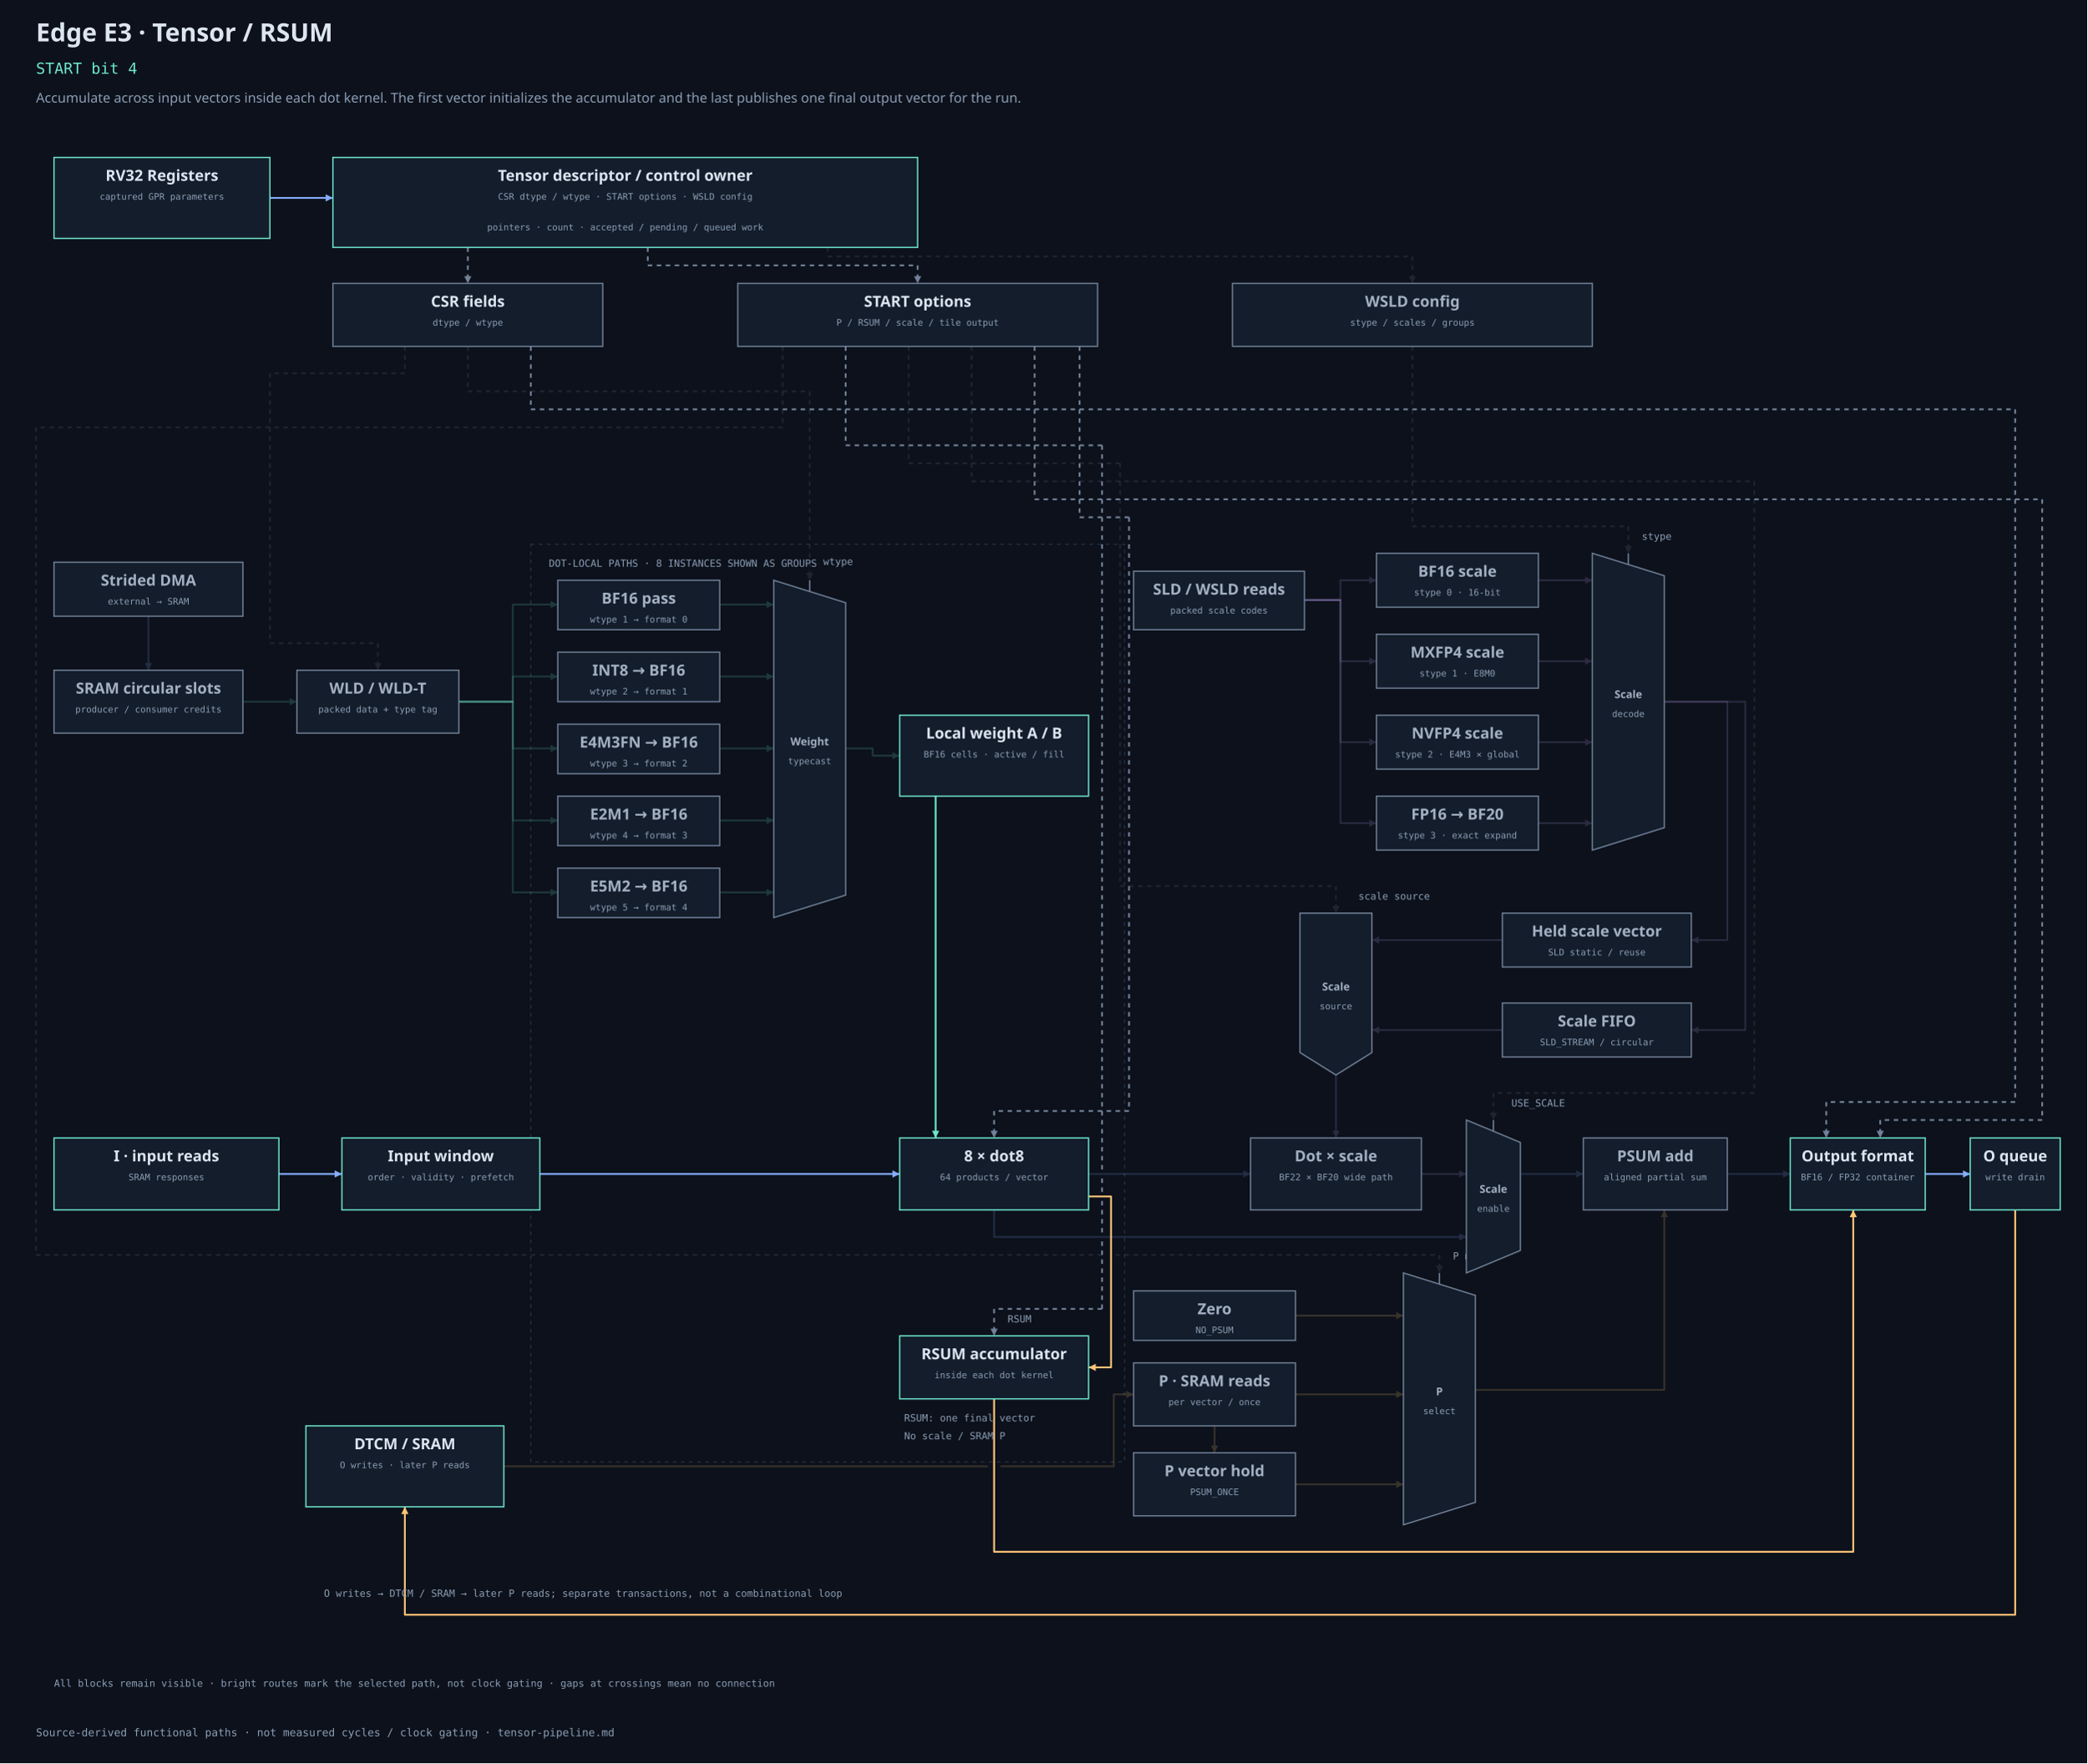
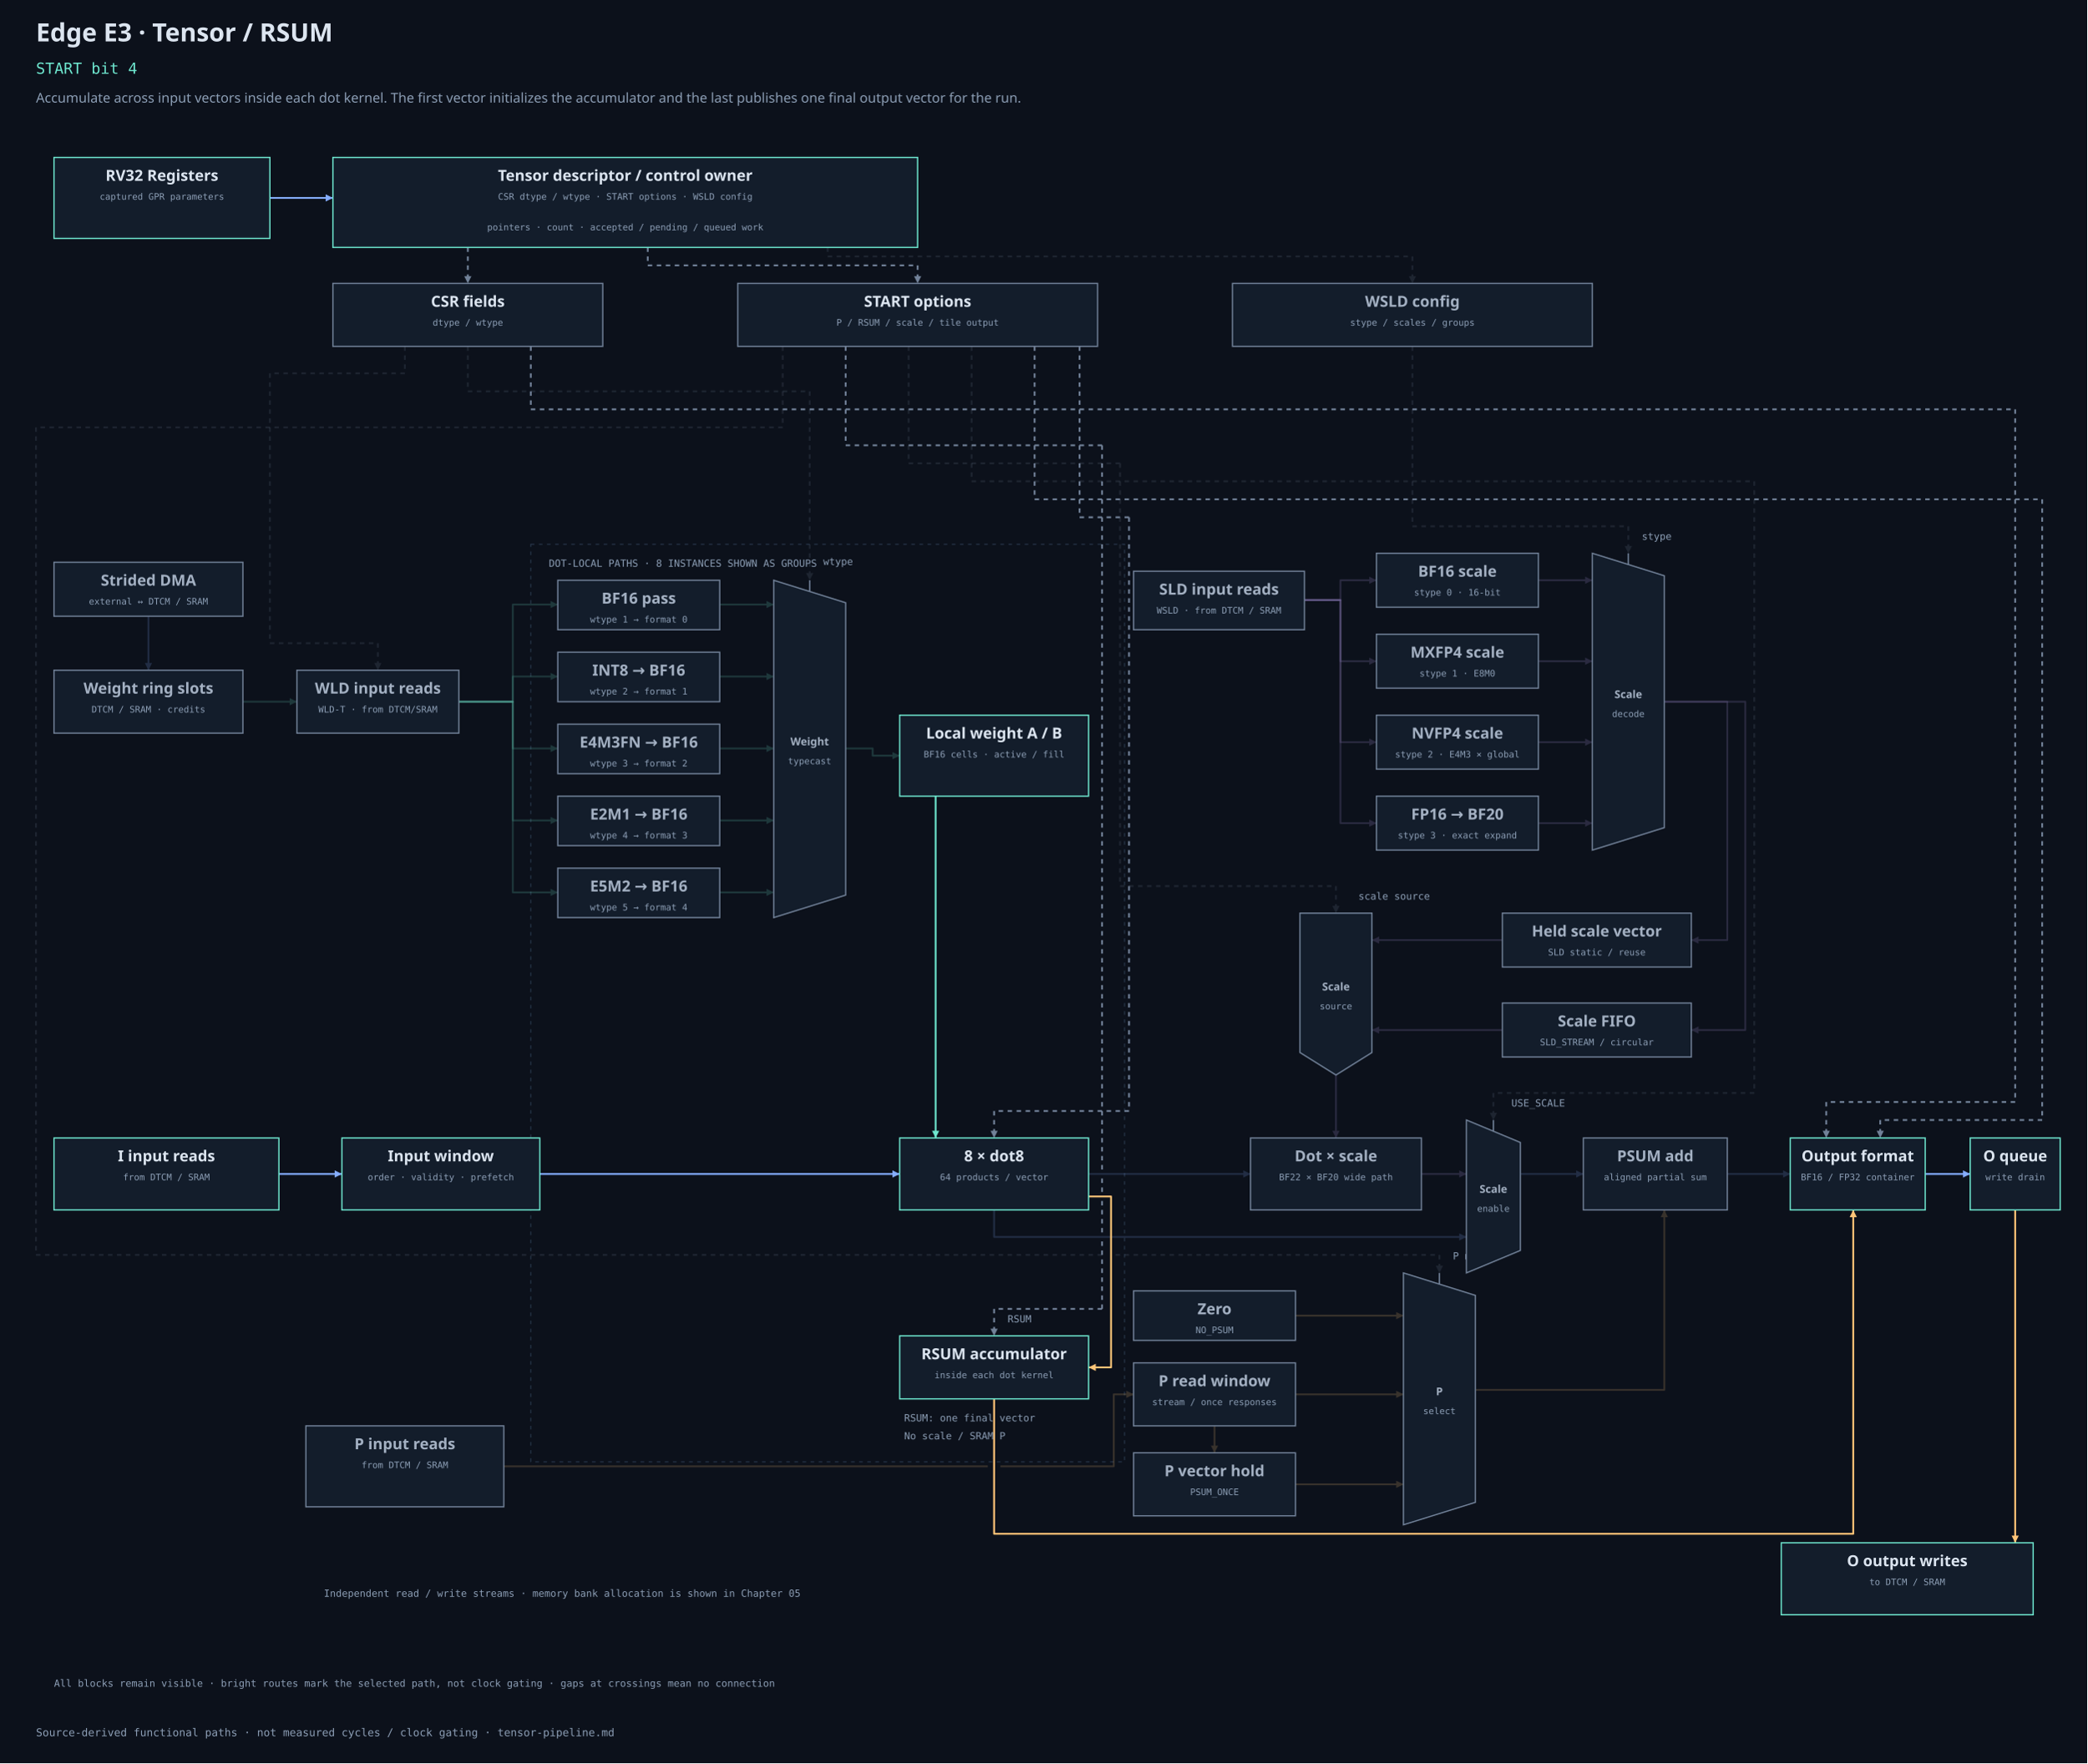
<svg xmlns="http://www.w3.org/2000/svg" width="2320" height="1960" viewBox="0 0 2320 1960">
  <rect width="2320" height="1960" fill="#0c111b" />
  <text x="40" y="46" fill="#dce5f0" font-family="sans-serif" font-size="28" font-weight="700">Edge E3 · Tensor / RSUM</text>
  <text x="40" y="82" fill="#6ee7cf" font-family="monospace" font-size="17">START bit 4</text>
  <text x="40" y="114" fill="#8c9eb5" font-family="sans-serif" font-size="15">Accumulate across input vectors inside each dot kernel. The first vector initializes the accumulator and the last publishes one final output vector for the run.</text>
  <svg x="20" y="135" width="2280" height="1760" viewBox="0 0 2280 1760" role="img" aria-labelledby="tensor-svg-title tensor-svg-desc">
    <style>.tensor-bg{fill:var(--bg,#0c111b)}.tensor-memory{fill:none;stroke:var(--rule,#29394e);stroke-dasharray:4 5}.tensor-title{font:600 17px sans-serif;fill:var(--ink,#dce5f0)}.tensor-sub{font:10px monospace;fill:var(--muted,#8c9eb5)}.tensor-caption{font:11px monospace;fill:var(--muted,#8c9eb5)}.tensor-box{fill:var(--panel,#131d2b);stroke:var(--ink,#dce5f0);stroke-width:1.4}.tensor-wire{fill:none;stroke-width:2;stroke-linejoin:round}.tensor-data{stroke:#85adff}.tensor-weight{stroke:#6ee7cf}.tensor-psum{stroke:#ffc578}.tensor-optional{stroke:#b39be8}.tensor-control{stroke:#718198;stroke-dasharray:5 5}.tensor-arrow-data{fill:#85adff}.tensor-arrow-weight{fill:#6ee7cf}.tensor-arrow-psum{fill:#ffc578}.tensor-arrow-optional{fill:#b39be8}.tensor-arrow-control{fill:#718198}[data-tensor-node]{opacity:1}[data-tensor-path]{opacity:.18}[data-tensor-path].is-active{opacity:1}[data-tensor-node]:not(.is-active) .tensor-box{stroke:var(--muted,#718198)}[data-tensor-node]:not(.is-active) .tensor-title{fill:var(--muted,#a4b1c3)}[data-tensor-node]:not(.is-active) .tensor-sub{fill:var(--muted,#8c9eb5)}.tensor-mux-title{font-size:12px}.tensor-control-source .tensor-box{stroke:#718198!important}.tensor-control-port{stroke:#718198;stroke-width:1.5;fill:none}.is-active .tensor-box{stroke:#6ee7cf}</style>
    <defs>
      <marker id="tensor-arrow-data" viewBox="0 0 8 8" refX="8" refY="4" markerWidth="8" markerHeight="8" markerUnits="userSpaceOnUse" orient="auto">
        <path d="M0 0L8 4L0 8Z" class="tensor-arrow-data" />
      </marker>
      <marker id="tensor-arrow-weight" viewBox="0 0 8 8" refX="8" refY="4" markerWidth="8" markerHeight="8" markerUnits="userSpaceOnUse" orient="auto">
        <path d="M0 0L8 4L0 8Z" class="tensor-arrow-weight" />
      </marker>
      <marker id="tensor-arrow-psum" viewBox="0 0 8 8" refX="8" refY="4" markerWidth="8" markerHeight="8" markerUnits="userSpaceOnUse" orient="auto">
        <path d="M0 0L8 4L0 8Z" class="tensor-arrow-psum" />
      </marker>
      <marker id="tensor-arrow-optional" viewBox="0 0 8 8" refX="8" refY="4" markerWidth="8" markerHeight="8" markerUnits="userSpaceOnUse" orient="auto">
        <path d="M0 0L8 4L0 8Z" class="tensor-arrow-optional" />
      </marker>
      <marker id="tensor-arrow-control" viewBox="0 0 8 8" refX="8" refY="4" markerWidth="8" markerHeight="8" markerUnits="userSpaceOnUse" orient="auto">
        <path d="M0 0L8 4L0 8Z" class="tensor-arrow-control" />
      </marker>
    </defs>
    <rect class="tensor-bg" width="2280" height="1760" />
    <rect class="tensor-memory" x="570" y="470" width="660" height="1020" />
    <text class="tensor-caption" x="590" y="495">DOT-LOCAL PATHS · 8 INSTANCES SHOWN AS GROUPS</text>
    <text class="tensor-caption" x="895" y="493">wtype</text>
    <text class="tensor-caption" x="1805" y="465">stype</text>
    <text class="tensor-caption" x="1660" y="1095">USE_SCALE</text>
    <text class="tensor-caption" x="1490" y="865">scale source</text>
    <text class="tensor-caption" x="1595" y="1265">P mode</text>
    <text class="tensor-caption" x="1100" y="1335">RSUM</text>
    <path data-tensor-path="gpr-owner" class="tensor-wire tensor-data is-active" d="M280 85H350" marker-end="url(#tensor-arrow-data)" />
    <g data-tensor-path="ctrl-wld" class="tensor-wire tensor-control ">
      <path d="M430 250L430 280M430 280L280 280M280 280L280 580M280 580L400 580M400 580L400 610" />
      <path d="M400 602L400 610" marker-end="url(#tensor-arrow-control)" />
    </g>
    <g data-tensor-path="ctrl-weight" class="tensor-wire tensor-control ">
      <path d="M500 250L500 300M500 300L880 300M880 300L880 510" />
      <path d="M880 502L880 510" marker-end="url(#tensor-arrow-control)" />
    </g>
    <g data-tensor-path="ctrl-psum" class="tensor-wire tensor-control ">
      <path d="M850 250L850 340M850 340L20 340M20 340L20 1260M20 1260L1210 1260M1220 1260L1580 1260M1580 1260L1580 1280" />
      <path d="M1580 1272L1580 1280" marker-end="url(#tensor-arrow-control)" />
    </g>
    <g data-tensor-path="ctrl-rsum" class="tensor-wire tensor-control is-active">
      <path d="M920 250L920 360M920 360L1205 360M1205 360L1205 1165M1205 1175L1205 1190M1205 1200L1205 1235M1205 1245L1205 1320M1205 1320L1085 1320M1085 1320L1085 1350" />
      <path d="M1085 1342L1085 1350" marker-end="url(#tensor-arrow-control)" />
    </g>
    <g data-tensor-path="ctrl-scale" class="tensor-wire tensor-control ">
      <path d="M990 250L990 380M990 380L1225 380M1225 380L1225 850M1225 850L1465 850M1465 850L1465 880" />
      <path d="M1465 872L1465 880" marker-end="url(#tensor-arrow-control)" />
    </g>
    <g data-tensor-path="ctrl-enable" class="tensor-wire tensor-control ">
      <path d="M1060 250L1060 400M1060 400L1930 400M1930 400L1930 1080M1930 1080L1640 1080M1640 1080L1640 1110" />
      <path d="M1640 1102L1640 1110" marker-end="url(#tensor-arrow-control)" />
    </g>
    <g data-tensor-path="ctrl-stype" class="tensor-wire tensor-control ">
      <path d="M1550 250L1550 450M1550 450L1790 450M1790 450L1790 480" />
      <path d="M1790 472L1790 480" marker-end="url(#tensor-arrow-control)" />
    </g>
    <g data-tensor-path="ctrl-format" class="tensor-wire tensor-control is-active">
      <path d="M570 250L570 320M570 320L2220 320M2220 320L2220 1090M2220 1090L2010 1090M2010 1090L2010 1130" />
      <path d="M2010 1122L2010 1130" marker-end="url(#tensor-arrow-control)" />
    </g>
    <g data-tensor-path="owner-dot" class="tensor-wire tensor-control is-active">
      <path d="M1180 250L1180 440M1180 440L1235 440M1235 440L1235 1100M1235 1100L1085 1100M1085 1100L1085 1130" />
      <path d="M1085 1122L1085 1130" marker-end="url(#tensor-arrow-control)" />
    </g>
    <path data-tensor-path="dma-ring" class="tensor-wire tensor-data " d="M145 550L145 610" marker-end="url(#tensor-arrow-data)" />
    <path data-tensor-path="ring-wld" class="tensor-wire tensor-weight " d="M250 645L310 645" marker-end="url(#tensor-arrow-weight)" />
    <path data-tensor-path="weights" class="tensor-wire tensor-weight is-active" d="M1020 750L1020 1130" marker-end="url(#tensor-arrow-weight)" />
    <path data-tensor-path="input-window" class="tensor-wire tensor-data is-active" d="M290 1170L360 1170" marker-end="url(#tensor-arrow-data)" />
    <path data-tensor-path="window-dot" class="tensor-wire tensor-data is-active" d="M580 1170L980 1170" marker-end="url(#tensor-arrow-data)" />
    <path data-tensor-path="dot-post" class="tensor-wire tensor-data " d="M1190 1170L1370 1170" marker-end="url(#tensor-arrow-data)" />
    <path data-tensor-path="scale-product" class="tensor-wire tensor-optional " d="M1560 1170L1610 1170" marker-end="url(#tensor-arrow-optional)" />
    <path data-tensor-path="scale-bypass" class="tensor-wire tensor-data " d="M1085 1210L1085 1240L1610 1240" marker-end="url(#tensor-arrow-data)" />
    <path data-tensor-path="scaled-to-post" class="tensor-wire tensor-data " d="M1670 1170L1740 1170" marker-end="url(#tensor-arrow-data)" />
    <path data-tensor-path="post-output" class="tensor-wire tensor-data " d="M1900 1170L1970 1170" marker-end="url(#tensor-arrow-data)" />
    <path data-tensor-path="format-output" class="tensor-wire tensor-data is-active" d="M2120 1170L2170 1170" marker-end="url(#tensor-arrow-data)" />
    <path data-tensor-path="rsum-merge" class="tensor-wire tensor-psum is-active" d="M1190 1195L1215 1195L1215 1385L1190 1385" marker-end="url(#tensor-arrow-psum)" />
-     <path data-tensor-path="rsum-output" class="tensor-wire tensor-psum is-active" d="M1085 1420L1085 1590L2040 1590L2040 1210" marker-end="url(#tensor-arrow-psum)" />
+     <path data-tensor-path="rsum-output" class="tensor-wire tensor-psum is-active" d="M1085 1420L1085 1570L2040 1570L2040 1210" marker-end="url(#tensor-arrow-psum)" />
    <path data-tensor-path="static-scale" class="tensor-wire tensor-optional " d="M1650 910L1505 910" marker-end="url(#tensor-arrow-optional)" />
    <path data-tensor-path="stream-scale" class="tensor-wire tensor-optional " d="M1650 1010L1505 1010" marker-end="url(#tensor-arrow-optional)" />
    <path data-tensor-path="scale" class="tensor-wire tensor-optional " d="M1465 1060L1465 1130" marker-end="url(#tensor-arrow-optional)" />
    <path data-tensor-path="sld-static" class="tensor-wire tensor-optional " d="M1830 645L1900 645L1900 910L1860 910" marker-end="url(#tensor-arrow-optional)" />
    <path data-tensor-path="sld-stream" class="tensor-wire tensor-optional " d="M1830 645L1920 645L1920 1010L1860 1010" marker-end="url(#tensor-arrow-optional)" />
    <path data-tensor-path="zero-p" class="tensor-wire tensor-psum " d="M1420 1327.5L1540 1327.5" marker-end="url(#tensor-arrow-psum)" />
    <path data-tensor-path="read-hold" class="tensor-wire tensor-psum " d="M1330 1450L1330 1480" marker-end="url(#tensor-arrow-psum)" />
    <path data-tensor-path="hold-p" class="tensor-wire tensor-psum " d="M1420 1515L1540 1515" marker-end="url(#tensor-arrow-psum)" />
    <path data-tensor-path="stream-p" class="tensor-wire tensor-psum " d="M1420 1415L1540 1415" marker-end="url(#tensor-arrow-psum)" />
    <path data-tensor-path="psum-post" class="tensor-wire tensor-psum " d="M1620 1410L1830 1410L1830 1210" marker-end="url(#tensor-arrow-psum)" />
-     <path data-tensor-path="writeback" class="tensor-wire tensor-psum is-active" d="M2220 1210L2220 1660L430 1660L430 1540" marker-end="url(#tensor-arrow-psum)" />
-     <g data-tensor-path="sram-psum" class="tensor-wire tensor-psum ">
+     <path data-tensor-path="writeback" class="tensor-wire tensor-psum is-active" d="M2220 1210L2220 1580" marker-end="url(#tensor-arrow-psum)" />
+     <g data-tensor-path="p-read-window" class="tensor-wire tensor-psum ">
      <path d="M540 1495L1078 1495M1092 1495L1218 1495L1218 1415L1240 1415" />
      <path d="M1232 1415H1240" marker-end="url(#tensor-arrow-psum)" />
    </g>
    <path data-tensor-path="wld-bf16" class="tensor-wire tensor-weight " d="M490 645L550 645L550 537L600 537" marker-end="url(#tensor-arrow-weight)" />
    <path data-tensor-path="cast-bf16" class="tensor-wire tensor-weight " d="M780 537L840 537" marker-end="url(#tensor-arrow-weight)" />
    <path data-tensor-path="wld-int8" class="tensor-wire tensor-weight " d="M490 645L550 645L550 617L600 617" marker-end="url(#tensor-arrow-weight)" />
    <path data-tensor-path="cast-int8" class="tensor-wire tensor-weight " d="M780 617L840 617" marker-end="url(#tensor-arrow-weight)" />
    <path data-tensor-path="wld-e4m3" class="tensor-wire tensor-weight " d="M490 645L550 645L550 697L600 697" marker-end="url(#tensor-arrow-weight)" />
    <path data-tensor-path="cast-e4m3" class="tensor-wire tensor-weight " d="M780 697L840 697" marker-end="url(#tensor-arrow-weight)" />
    <path data-tensor-path="wld-fp4" class="tensor-wire tensor-weight " d="M490 645L550 645L550 777L600 777" marker-end="url(#tensor-arrow-weight)" />
    <path data-tensor-path="cast-fp4" class="tensor-wire tensor-weight " d="M780 777L840 777" marker-end="url(#tensor-arrow-weight)" />
    <path data-tensor-path="wld-e5m2" class="tensor-wire tensor-weight " d="M490 645L550 645L550 857L600 857" marker-end="url(#tensor-arrow-weight)" />
    <path data-tensor-path="cast-e5m2" class="tensor-wire tensor-weight " d="M780 857L840 857" marker-end="url(#tensor-arrow-weight)" />
    <path data-tensor-path="wld-banks" class="tensor-wire tensor-weight " d="M920 697L950 697L950 705L980 705" marker-end="url(#tensor-arrow-weight)" />
    <path data-tensor-path="sld-bf16" class="tensor-wire tensor-optional " d="M1430 532L1470 532L1470 510L1510 510" marker-end="url(#tensor-arrow-optional)" />
    <path data-tensor-path="decode-bf16" class="tensor-wire tensor-optional " d="M1690 510L1750 510" marker-end="url(#tensor-arrow-optional)" />
    <path data-tensor-path="sld-mx" class="tensor-wire tensor-optional " d="M1430 532L1470 532L1470 600L1510 600" marker-end="url(#tensor-arrow-optional)" />
    <path data-tensor-path="decode-mx" class="tensor-wire tensor-optional " d="M1690 600L1750 600" marker-end="url(#tensor-arrow-optional)" />
    <path data-tensor-path="sld-nv" class="tensor-wire tensor-optional " d="M1430 532L1470 532L1470 690L1510 690" marker-end="url(#tensor-arrow-optional)" />
    <path data-tensor-path="decode-nv" class="tensor-wire tensor-optional " d="M1690 690L1750 690" marker-end="url(#tensor-arrow-optional)" />
    <path data-tensor-path="sld-fp16" class="tensor-wire tensor-optional " d="M1430 532L1470 532L1470 780L1510 780" marker-end="url(#tensor-arrow-optional)" />
    <path data-tensor-path="decode-fp16" class="tensor-wire tensor-optional " d="M1690 780L1750 780" marker-end="url(#tensor-arrow-optional)" />
    <g data-tensor-path="owner-csr" class="tensor-wire tensor-control is-active">
      <path d="M500 140L500 180" />
      <path d="M500 172L500 180" marker-end="url(#tensor-arrow-control)" />
    </g>
    <g data-tensor-path="owner-start" class="tensor-wire tensor-control is-active">
      <path d="M700 140L700 160M700 160L1000 160M1000 160L1000 180" />
      <path d="M1000 172L1000 180" marker-end="url(#tensor-arrow-control)" />
    </g>
    <g data-tensor-path="owner-wsld" class="tensor-wire tensor-control ">
      <path d="M900 140L900 150M900 150L1550 150M1550 150L1550 180" />
      <path d="M1550 172L1550 180" marker-end="url(#tensor-arrow-control)" />
    </g>
    <g data-tensor-path="ctrl-tile-format" class="tensor-wire tensor-control is-active">
      <path d="M1130 250L1130 420M1130 420L2250 420M2250 420L2250 1110M2250 1110L2070 1110M2070 1110L2070 1130" />
      <path d="M2070 1122L2070 1130" marker-end="url(#tensor-arrow-control)" />
    </g>
    <g data-tensor-node="gpr" class="is-active " role="button" tabindex="0" aria-label="RV32 Registers: explore this path">
      <rect class="tensor-box" x="40" y="40" width="240" height="90" />
      <text class="tensor-title " x="160" y="66" text-anchor="middle">RV32 Registers</text>
      <text class="tensor-sub" x="160" y="87" text-anchor="middle">captured GPR parameters</text>
    </g>
    <g data-tensor-node="owner" class="is-active " role="button" tabindex="0" aria-label="Tensor descriptor / control owner: explore this path">
      <rect class="tensor-box" x="350" y="40" width="650" height="100" />
      <text class="tensor-title " x="675" y="66" text-anchor="middle">Tensor descriptor / control owner</text>
      <text class="tensor-sub" x="675" y="87" text-anchor="middle">CSR dtype / wtype · START options · WSLD config</text>
      <text class="tensor-sub" x="675" y="121" text-anchor="middle">pointers · count · accepted / pending / queued work</text>
    </g>
    <g data-tensor-node="dma" class=" " role="button" tabindex="0" aria-label="Strided DMA: explore this path">
      <rect class="tensor-box" x="40" y="490" width="210" height="60" />
      <text class="tensor-title " x="145" y="516" text-anchor="middle">Strided DMA</text>
-       <text class="tensor-sub" x="145" y="537" text-anchor="middle">external → SRAM</text>
-     </g>
-     <g data-tensor-node="ring" class=" " role="button" tabindex="0" aria-label="SRAM circular slots: explore this path">
+       <text class="tensor-sub" x="145" y="537" text-anchor="middle">external ↔ DTCM / SRAM</text>
+     </g>
+     <g data-tensor-node="ring" class=" " role="button" tabindex="0" aria-label="Weight ring slots: explore this path">
      <rect class="tensor-box" x="40" y="610" width="210" height="70" />
-       <text class="tensor-title " x="145" y="636" text-anchor="middle">SRAM circular slots</text>
-       <text class="tensor-sub" x="145" y="657" text-anchor="middle">producer / consumer credits</text>
-     </g>
-     <g data-tensor-node="wld" class=" " role="button" tabindex="0" aria-label="WLD / WLD-T: explore this path">
+       <text class="tensor-title " x="145" y="636" text-anchor="middle">Weight ring slots</text>
+       <text class="tensor-sub" x="145" y="657" text-anchor="middle">DTCM / SRAM · credits</text>
+     </g>
+     <g data-tensor-node="wld" class=" " role="button" tabindex="0" aria-label="WLD input reads: explore this path">
      <rect class="tensor-box" x="310" y="610" width="180" height="70" />
-       <text class="tensor-title " x="400" y="636" text-anchor="middle">WLD / WLD-T</text>
-       <text class="tensor-sub" x="400" y="657" text-anchor="middle">packed data + type tag</text>
+       <text class="tensor-title " x="400" y="636" text-anchor="middle">WLD input reads</text>
+       <text class="tensor-sub" x="400" y="657" text-anchor="middle">WLD-T · from DTCM/SRAM</text>
    </g>
    <g data-tensor-node="w-bf16" class=" " role="button" tabindex="0" aria-label="BF16 pass: explore this path">
      <rect class="tensor-box" x="600" y="510" width="180" height="55" />
      <text class="tensor-title " x="690" y="536" text-anchor="middle">BF16 pass</text>
      <text class="tensor-sub" x="690" y="557" text-anchor="middle">wtype 1 → format 0</text>
    </g>
    <g data-tensor-node="w-int8" class=" " role="button" tabindex="0" aria-label="INT8 → BF16: explore this path">
      <rect class="tensor-box" x="600" y="590" width="180" height="55" />
      <text class="tensor-title " x="690" y="616" text-anchor="middle">INT8 → BF16</text>
      <text class="tensor-sub" x="690" y="637" text-anchor="middle">wtype 2 → format 1</text>
    </g>
    <g data-tensor-node="w-e4m3" class=" " role="button" tabindex="0" aria-label="E4M3FN → BF16: explore this path">
      <rect class="tensor-box" x="600" y="670" width="180" height="55" />
      <text class="tensor-title " x="690" y="696" text-anchor="middle">E4M3FN → BF16</text>
      <text class="tensor-sub" x="690" y="717" text-anchor="middle">wtype 3 → format 2</text>
    </g>
    <g data-tensor-node="w-fp4" class=" " role="button" tabindex="0" aria-label="E2M1 → BF16: explore this path">
      <rect class="tensor-box" x="600" y="750" width="180" height="55" />
      <text class="tensor-title " x="690" y="776" text-anchor="middle">E2M1 → BF16</text>
      <text class="tensor-sub" x="690" y="797" text-anchor="middle">wtype 4 → format 3</text>
    </g>
    <g data-tensor-node="w-e5m2" class=" " role="button" tabindex="0" aria-label="E5M2 → BF16: explore this path">
      <rect class="tensor-box" x="600" y="830" width="180" height="55" />
      <text class="tensor-title " x="690" y="856" text-anchor="middle">E5M2 → BF16</text>
      <text class="tensor-sub" x="690" y="877" text-anchor="middle">wtype 5 → format 4</text>
    </g>
    <g data-tensor-node="wselect" class=" " role="button" tabindex="0" aria-label="Weight: explore this path">
      <path class="tensor-box" d="M840 510L920 535V860L840 885Z" />
      <path class="tensor-control-port" d="M880 510V522.5" />
      <text class="tensor-title tensor-mux-title" x="880" y="693.5" text-anchor="middle">Weight</text>
      <text class="tensor-sub" x="880" y="714.5" text-anchor="middle">typecast</text>
    </g>
    <g data-tensor-node="banks" class="is-active " role="button" tabindex="0" aria-label="Local weight A / B: explore this path">
      <rect class="tensor-box" x="980" y="660" width="210" height="90" />
      <text class="tensor-title " x="1085" y="686" text-anchor="middle">Local weight A / B</text>
      <text class="tensor-sub" x="1085" y="707" text-anchor="middle">BF16 cells · active / fill</text>
    </g>
-     <g data-tensor-node="input" class="is-active " role="button" tabindex="0" aria-label="I · input reads: explore this path">
+     <g data-tensor-node="input" class="is-active " role="button" tabindex="0" aria-label="I input reads: explore this path">
      <rect class="tensor-box" x="40" y="1130" width="250" height="80" />
-       <text class="tensor-title " x="165" y="1156" text-anchor="middle">I · input reads</text>
-       <text class="tensor-sub" x="165" y="1177" text-anchor="middle">SRAM responses</text>
+       <text class="tensor-title " x="165" y="1156" text-anchor="middle">I input reads</text>
+       <text class="tensor-sub" x="165" y="1177" text-anchor="middle">from DTCM / SRAM</text>
    </g>
    <g data-tensor-node="window" class="is-active " role="button" tabindex="0" aria-label="Input window: explore this path">
      <rect class="tensor-box" x="360" y="1130" width="220" height="80" />
      <text class="tensor-title " x="470" y="1156" text-anchor="middle">Input window</text>
      <text class="tensor-sub" x="470" y="1177" text-anchor="middle">order · validity · prefetch</text>
    </g>
    <g data-tensor-node="dot" class="is-active " role="button" tabindex="0" aria-label="8 × dot8: explore this path">
      <rect class="tensor-box" x="980" y="1130" width="210" height="80" />
      <text class="tensor-title " x="1085" y="1156" text-anchor="middle">8 × dot8</text>
      <text class="tensor-sub" x="1085" y="1177" text-anchor="middle">64 products / vector</text>
    </g>
    <g data-tensor-node="rsum" class="is-active " role="button" tabindex="0" aria-label="RSUM accumulator: explore this path">
      <rect class="tensor-box" x="980" y="1350" width="210" height="70" />
      <text class="tensor-title " x="1085" y="1376" text-anchor="middle">RSUM accumulator</text>
      <text class="tensor-sub" x="1085" y="1397" text-anchor="middle">inside each dot kernel</text>
    </g>
-     <g data-tensor-node="sld" class=" " role="button" tabindex="0" aria-label="SLD / WSLD reads: explore this path">
+     <g data-tensor-node="sld" class=" " role="button" tabindex="0" aria-label="SLD input reads: explore this path">
      <rect class="tensor-box" x="1240" y="500" width="190" height="65" />
-       <text class="tensor-title " x="1335" y="526" text-anchor="middle">SLD / WSLD reads</text>
-       <text class="tensor-sub" x="1335" y="547" text-anchor="middle">packed scale codes</text>
+       <text class="tensor-title " x="1335" y="526" text-anchor="middle">SLD input reads</text>
+       <text class="tensor-sub" x="1335" y="547" text-anchor="middle">WSLD · from DTCM / SRAM</text>
    </g>
    <g data-tensor-node="s-bf16" class=" " role="button" tabindex="0" aria-label="BF16 scale: explore this path">
      <rect class="tensor-box" x="1510" y="480" width="180" height="60" />
      <text class="tensor-title " x="1600" y="506" text-anchor="middle">BF16 scale</text>
      <text class="tensor-sub" x="1600" y="527" text-anchor="middle">stype 0 · 16-bit</text>
    </g>
    <g data-tensor-node="s-mx" class=" " role="button" tabindex="0" aria-label="MXFP4 scale: explore this path">
      <rect class="tensor-box" x="1510" y="570" width="180" height="60" />
      <text class="tensor-title " x="1600" y="596" text-anchor="middle">MXFP4 scale</text>
      <text class="tensor-sub" x="1600" y="617" text-anchor="middle">stype 1 · E8M0</text>
    </g>
    <g data-tensor-node="s-nv" class=" " role="button" tabindex="0" aria-label="NVFP4 scale: explore this path">
      <rect class="tensor-box" x="1510" y="660" width="180" height="60" />
      <text class="tensor-title " x="1600" y="686" text-anchor="middle">NVFP4 scale</text>
      <text class="tensor-sub" x="1600" y="707" text-anchor="middle">stype 2 · E4M3 × global</text>
    </g>
    <g data-tensor-node="s-fp16" class=" " role="button" tabindex="0" aria-label="FP16 → BF20: explore this path">
      <rect class="tensor-box" x="1510" y="750" width="180" height="60" />
      <text class="tensor-title " x="1600" y="776" text-anchor="middle">FP16 → BF20</text>
      <text class="tensor-sub" x="1600" y="797" text-anchor="middle">stype 3 · exact expand</text>
    </g>
    <g data-tensor-node="stype" class=" " role="button" tabindex="0" aria-label="Scale: explore this path">
      <path class="tensor-box" d="M1750 480L1830 505V785L1750 810Z" />
      <path class="tensor-control-port" d="M1790 480V492.5" />
      <text class="tensor-title tensor-mux-title" x="1790" y="641" text-anchor="middle">Scale</text>
      <text class="tensor-sub" x="1790" y="662" text-anchor="middle">decode</text>
    </g>
    <g data-tensor-node="scale-hold" class=" " role="button" tabindex="0" aria-label="Held scale vector: explore this path">
      <rect class="tensor-box" x="1650" y="880" width="210" height="60" />
      <text class="tensor-title " x="1755" y="906" text-anchor="middle">Held scale vector</text>
      <text class="tensor-sub" x="1755" y="927" text-anchor="middle">SLD static / reuse</text>
    </g>
    <g data-tensor-node="scale-fifo" class=" " role="button" tabindex="0" aria-label="Scale FIFO: explore this path">
      <rect class="tensor-box" x="1650" y="980" width="210" height="60" />
      <text class="tensor-title " x="1755" y="1006" text-anchor="middle">Scale FIFO</text>
      <text class="tensor-sub" x="1755" y="1027" text-anchor="middle">SLD_STREAM / circular</text>
    </g>
    <g data-tensor-node="scale-source" class=" " role="button" tabindex="0" aria-label="Scale: explore this path">
      <path class="tensor-box" d="M1425 880H1505V1035L1465 1060L1425 1035Z" />
      <text class="tensor-title tensor-mux-title" x="1465" y="966" text-anchor="middle">Scale</text>
      <text class="tensor-sub" x="1465" y="987" text-anchor="middle">source</text>
    </g>
    <g data-tensor-node="scale-mul" class=" " role="button" tabindex="0" aria-label="Dot × scale: explore this path">
      <rect class="tensor-box" x="1370" y="1130" width="190" height="80" />
      <text class="tensor-title " x="1465" y="1156" text-anchor="middle">Dot × scale</text>
      <text class="tensor-sub" x="1465" y="1177" text-anchor="middle">BF22 × BF20 wide path</text>
    </g>
    <g data-tensor-node="scale-select" class=" " role="button" tabindex="0" aria-label="Scale: explore this path">
      <path class="tensor-box" d="M1610 1110L1670 1135V1255L1610 1280Z" />
      <path class="tensor-control-port" d="M1640 1110V1122.5" />
      <text class="tensor-title tensor-mux-title" x="1640" y="1191" text-anchor="middle">Scale</text>
      <text class="tensor-sub" x="1640" y="1212" text-anchor="middle">enable</text>
    </g>
    <g data-tensor-node="post" class=" " role="button" tabindex="0" aria-label="PSUM add: explore this path">
      <rect class="tensor-box" x="1740" y="1130" width="160" height="80" />
      <text class="tensor-title " x="1820" y="1156" text-anchor="middle">PSUM add</text>
      <text class="tensor-sub" x="1820" y="1177" text-anchor="middle">aligned partial sum</text>
    </g>
-     <g data-tensor-node="psum" class=" " role="button" tabindex="0" aria-label="P · SRAM reads: explore this path">
+     <g data-tensor-node="psum" class=" " role="button" tabindex="0" aria-label="P read window: explore this path">
      <rect class="tensor-box" x="1240" y="1380" width="180" height="70" />
-       <text class="tensor-title " x="1330" y="1406" text-anchor="middle">P · SRAM reads</text>
-       <text class="tensor-sub" x="1330" y="1427" text-anchor="middle">per vector / once</text>
-     </g>
-     <g data-tensor-node="psum-memory" class="is-active " role="button" tabindex="0" aria-label="DTCM / SRAM: explore this path">
+       <text class="tensor-title " x="1330" y="1406" text-anchor="middle">P read window</text>
+       <text class="tensor-sub" x="1330" y="1427" text-anchor="middle">stream / once responses</text>
+     </g>
+     <g data-tensor-node="p-input" class=" " role="button" tabindex="0" aria-label="P input reads: explore this path">
      <rect class="tensor-box" x="320" y="1450" width="220" height="90" />
-       <text class="tensor-title " x="430" y="1476" text-anchor="middle">DTCM / SRAM</text>
-       <text class="tensor-sub" x="430" y="1497" text-anchor="middle">O writes · later P reads</text>
+       <text class="tensor-title " x="430" y="1476" text-anchor="middle">P input reads</text>
+       <text class="tensor-sub" x="430" y="1497" text-anchor="middle">from DTCM / SRAM</text>
    </g>
    <g data-tensor-node="zero" class=" " role="button" tabindex="0" aria-label="Zero: explore this path">
      <rect class="tensor-box" x="1240" y="1300" width="180" height="55" />
      <text class="tensor-title " x="1330" y="1326" text-anchor="middle">Zero</text>
      <text class="tensor-sub" x="1330" y="1347" text-anchor="middle">NO_PSUM</text>
    </g>
    <g data-tensor-node="psum-hold" class=" " role="button" tabindex="0" aria-label="P vector hold: explore this path">
      <rect class="tensor-box" x="1240" y="1480" width="180" height="70" />
      <text class="tensor-title " x="1330" y="1506" text-anchor="middle">P vector hold</text>
      <text class="tensor-sub" x="1330" y="1527" text-anchor="middle">PSUM_ONCE</text>
    </g>
    <g data-tensor-node="psum-select" class=" " role="button" tabindex="0" aria-label="P: explore this path">
      <path class="tensor-box" d="M1540 1280L1620 1305V1535L1540 1560Z" />
      <path class="tensor-control-port" d="M1580 1280V1292.5" />
      <text class="tensor-title tensor-mux-title" x="1580" y="1416" text-anchor="middle">P</text>
      <text class="tensor-sub" x="1580" y="1437" text-anchor="middle">select</text>
    </g>
    <g data-tensor-node="format" class="is-active " role="button" tabindex="0" aria-label="Output format: explore this path">
      <rect class="tensor-box" x="1970" y="1130" width="150" height="80" />
      <text class="tensor-title " x="2045" y="1156" text-anchor="middle">Output format</text>
      <text class="tensor-sub" x="2045" y="1177" text-anchor="middle">BF16 / FP32 container</text>
    </g>
    <g data-tensor-node="output" class="is-active " role="button" tabindex="0" aria-label="O queue: explore this path">
      <rect class="tensor-box" x="2170" y="1130" width="100" height="80" />
      <text class="tensor-title " x="2220" y="1156" text-anchor="middle">O queue</text>
      <text class="tensor-sub" x="2220" y="1177" text-anchor="middle">write drain</text>
    </g>
+     <g data-tensor-node="o-writes" class="is-active " role="button" tabindex="0" aria-label="O output writes: explore this path">
+       <rect class="tensor-box" x="1960" y="1580" width="280" height="80" />
+       <text class="tensor-title " x="2100" y="1606" text-anchor="middle">O output writes</text>
+       <text class="tensor-sub" x="2100" y="1627" text-anchor="middle">to DTCM / SRAM</text>
+     </g>
    <g data-tensor-node="csr-fields" class="is-active tensor-control-source" role="button" tabindex="0" aria-label="CSR fields: explore this path">
      <rect class="tensor-box" x="350" y="180" width="300" height="70" />
      <text class="tensor-title " x="500" y="206" text-anchor="middle">CSR fields</text>
      <text class="tensor-sub" x="500" y="227" text-anchor="middle">dtype / wtype</text>
    </g>
    <g data-tensor-node="start-fields" class="is-active tensor-control-source" role="button" tabindex="0" aria-label="START options: explore this path">
      <rect class="tensor-box" x="800" y="180" width="400" height="70" />
      <text class="tensor-title " x="1000" y="206" text-anchor="middle">START options</text>
      <text class="tensor-sub" x="1000" y="227" text-anchor="middle">P / RSUM / scale / tile output</text>
    </g>
    <g data-tensor-node="wsld-fields" class=" tensor-control-source" role="button" tabindex="0" aria-label="WSLD config: explore this path">
      <rect class="tensor-box" x="1350" y="180" width="400" height="70" />
      <text class="tensor-title " x="1550" y="206" text-anchor="middle">WSLD config</text>
      <text class="tensor-sub" x="1550" y="227" text-anchor="middle">stype / scales / groups</text>
    </g>
    <text class="tensor-caption" x="985" y="1445">RSUM: one final vector</text>
    <text class="tensor-caption" x="985" y="1465">No scale / SRAM P</text>
-     <text class="tensor-caption" x="340" y="1640">O writes → DTCM / SRAM → later P reads; separate transactions, not a combinational loop</text>
+     <text class="tensor-caption" x="340" y="1640">Independent read / write streams · memory bank allocation is shown in Chapter 05</text>
    <text class="tensor-caption" x="40" y="1740">All blocks remain visible · bright routes mark the selected path, not clock gating · gaps at crossings mean no connection</text>
  </svg>
  <text x="40" y="1930" fill="#8c9eb5" font-family="monospace" font-size="12">Source-derived functional paths · not measured cycles / clock gating · tensor-pipeline.md</text>
</svg>
